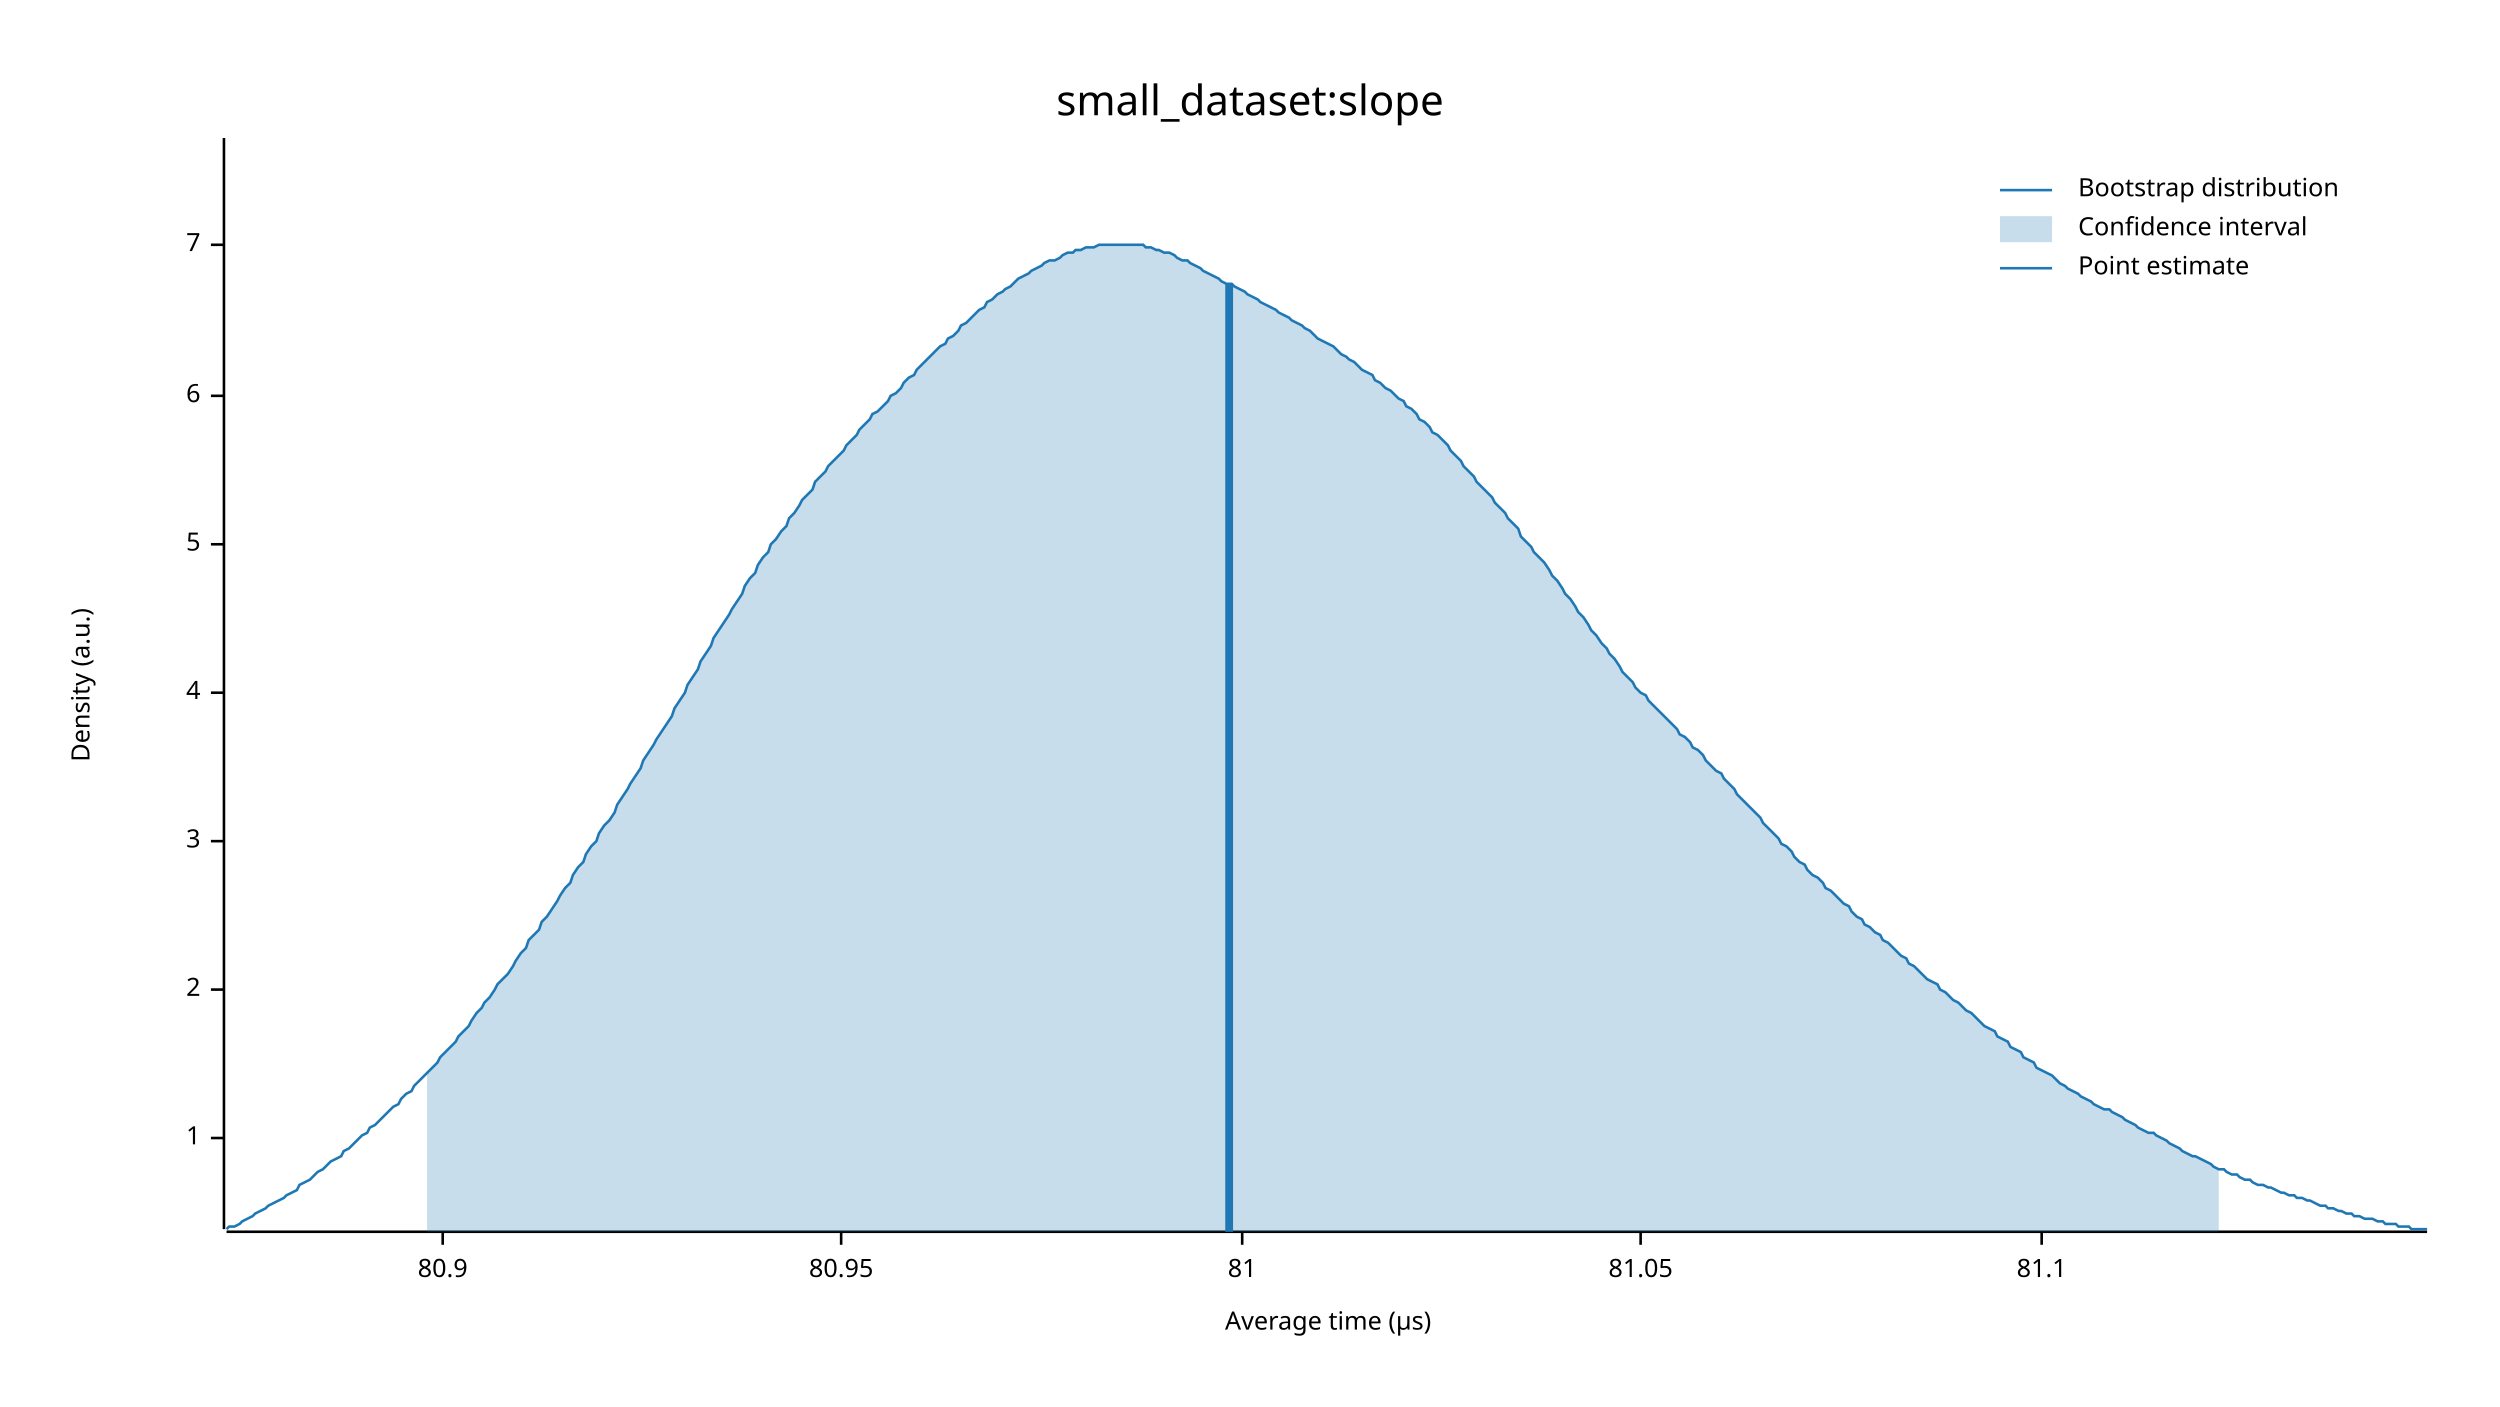
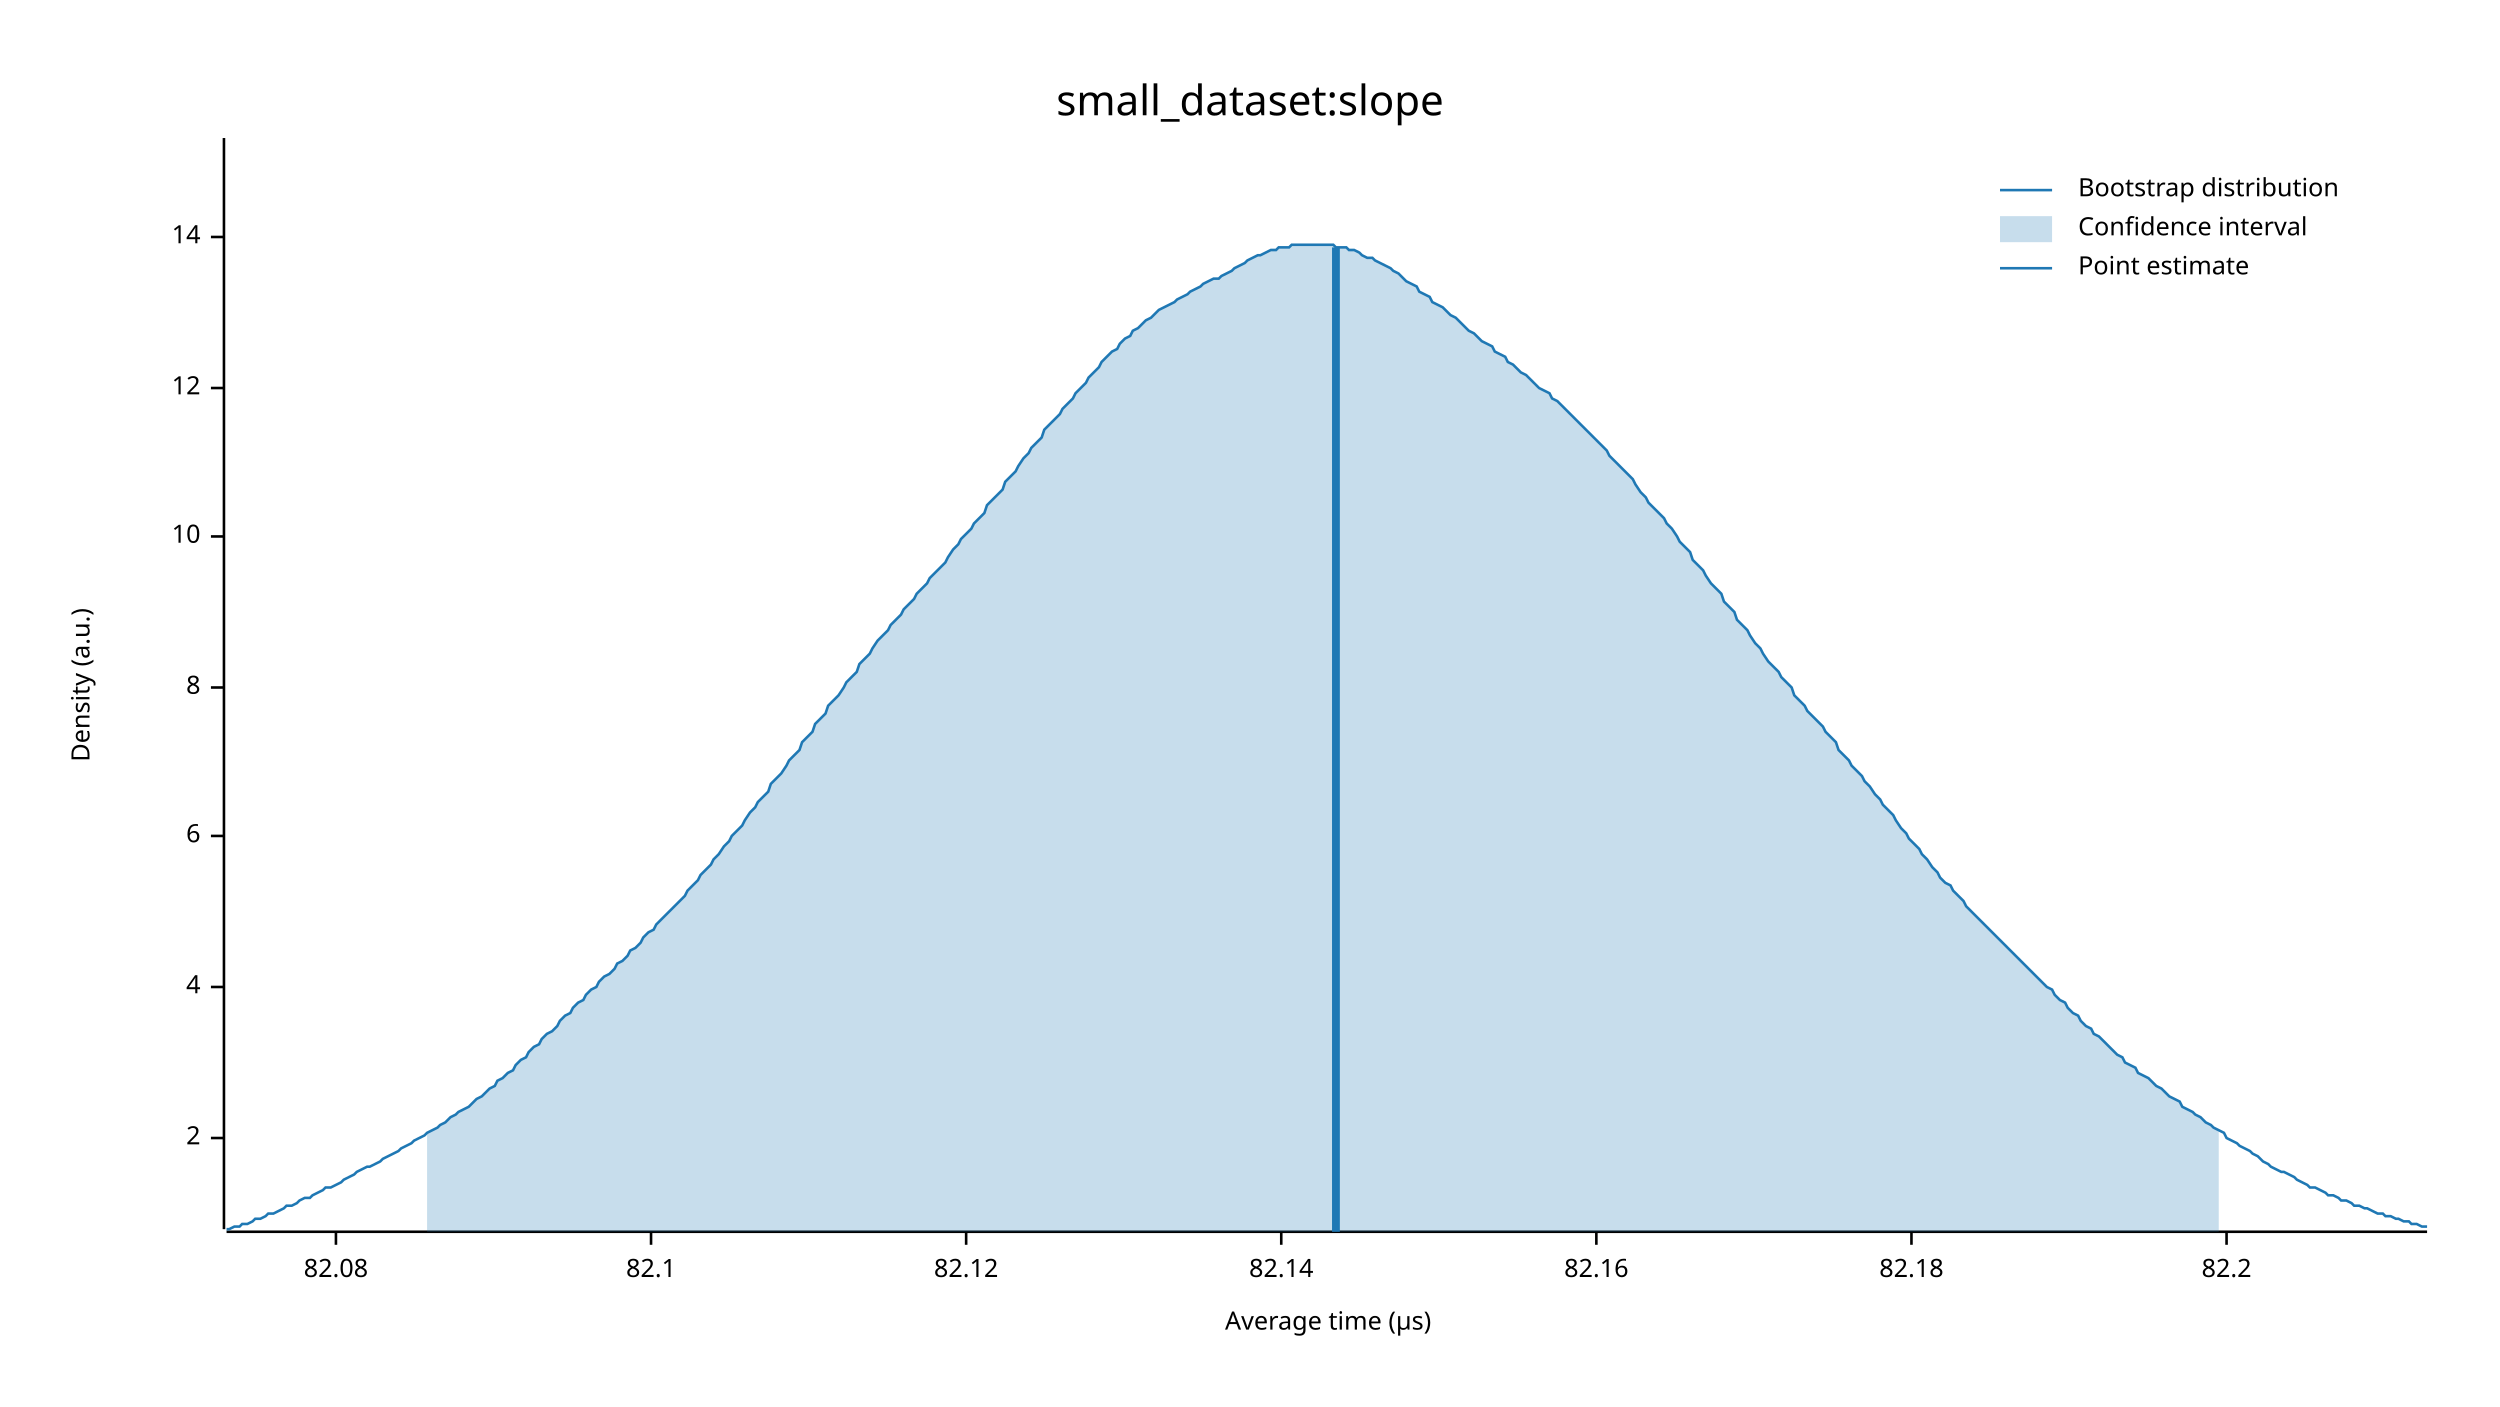
<svg xmlns="http://www.w3.org/2000/svg" width="960" height="540" viewBox="0 0 960 540">
  <text x="480" y="32" dy="0.76em" text-anchor="middle" font-family="sans-serif" font-size="16.129" opacity="1" fill="#000000">
small_dataset:slope
</text>
  <text x="27" y="263" dy="0.76em" text-anchor="middle" font-family="sans-serif" font-size="9.677" opacity="1" fill="#000000" transform="rotate(270, 27, 263)">
Density (a.u.)
</text>
  <text x="510" y="513" dy="-0.5ex" text-anchor="middle" font-family="sans-serif" font-size="9.677" opacity="1" fill="#000000">
Average time (µs)
</text>
  <polyline fill="none" opacity="1" stroke="#000000" stroke-width="1" points="86,53 86,472 " />
  <text x="77" y="437" dy="0.5ex" text-anchor="end" font-family="sans-serif" font-size="9.677" opacity="1" fill="#000000">
- 1
+ 2
</text>
  <polyline fill="none" opacity="1" stroke="#000000" stroke-width="1" points="81,437 86,437 " />
-   <text x="77" y="380" dy="0.5ex" text-anchor="end" font-family="sans-serif" font-size="9.677" opacity="1" fill="#000000">
- 2
- </text>
-   <polyline fill="none" opacity="1" stroke="#000000" stroke-width="1" points="81,380 86,380 " />
-   <text x="77" y="323" dy="0.5ex" text-anchor="end" font-family="sans-serif" font-size="9.677" opacity="1" fill="#000000">
- 3
- </text>
-   <polyline fill="none" opacity="1" stroke="#000000" stroke-width="1" points="81,323 86,323 " />
-   <text x="77" y="266" dy="0.5ex" text-anchor="end" font-family="sans-serif" font-size="9.677" opacity="1" fill="#000000">
+   <text x="77" y="379" dy="0.5ex" text-anchor="end" font-family="sans-serif" font-size="9.677" opacity="1" fill="#000000">
4
</text>
-   <polyline fill="none" opacity="1" stroke="#000000" stroke-width="1" points="81,266 86,266 " />
-   <text x="77" y="209" dy="0.5ex" text-anchor="end" font-family="sans-serif" font-size="9.677" opacity="1" fill="#000000">
- 5
- </text>
-   <polyline fill="none" opacity="1" stroke="#000000" stroke-width="1" points="81,209 86,209 " />
-   <text x="77" y="152" dy="0.5ex" text-anchor="end" font-family="sans-serif" font-size="9.677" opacity="1" fill="#000000">
+   <polyline fill="none" opacity="1" stroke="#000000" stroke-width="1" points="81,379 86,379 " />
+   <text x="77" y="321" dy="0.5ex" text-anchor="end" font-family="sans-serif" font-size="9.677" opacity="1" fill="#000000">
6
</text>
-   <polyline fill="none" opacity="1" stroke="#000000" stroke-width="1" points="81,152 86,152 " />
-   <text x="77" y="94" dy="0.5ex" text-anchor="end" font-family="sans-serif" font-size="9.677" opacity="1" fill="#000000">
- 7
+   <polyline fill="none" opacity="1" stroke="#000000" stroke-width="1" points="81,321 86,321 " />
+   <text x="77" y="264" dy="0.5ex" text-anchor="end" font-family="sans-serif" font-size="9.677" opacity="1" fill="#000000">
+ 8
</text>
-   <polyline fill="none" opacity="1" stroke="#000000" stroke-width="1" points="81,94 86,94 " />
+   <polyline fill="none" opacity="1" stroke="#000000" stroke-width="1" points="81,264 86,264 " />
+   <text x="77" y="206" dy="0.5ex" text-anchor="end" font-family="sans-serif" font-size="9.677" opacity="1" fill="#000000">
+ 10
+ </text>
+   <polyline fill="none" opacity="1" stroke="#000000" stroke-width="1" points="81,206 86,206 " />
+   <text x="77" y="149" dy="0.5ex" text-anchor="end" font-family="sans-serif" font-size="9.677" opacity="1" fill="#000000">
+ 12
+ </text>
+   <polyline fill="none" opacity="1" stroke="#000000" stroke-width="1" points="81,149 86,149 " />
+   <text x="77" y="91" dy="0.5ex" text-anchor="end" font-family="sans-serif" font-size="9.677" opacity="1" fill="#000000">
+ 14
+ </text>
+   <polyline fill="none" opacity="1" stroke="#000000" stroke-width="1" points="81,91 86,91 " />
  <polyline fill="none" opacity="1" stroke="#000000" stroke-width="1" points="87,473 932,473 " />
-   <text x="170" y="483" dy="0.76em" text-anchor="middle" font-family="sans-serif" font-size="9.677" opacity="1" fill="#000000">
- 80.9
+   <text x="129" y="483" dy="0.76em" text-anchor="middle" font-family="sans-serif" font-size="9.677" opacity="1" fill="#000000">
+ 82.08
</text>
-   <polyline fill="none" opacity="1" stroke="#000000" stroke-width="1" points="170,473 170,478 " />
-   <text x="323" y="483" dy="0.76em" text-anchor="middle" font-family="sans-serif" font-size="9.677" opacity="1" fill="#000000">
- 80.95
+   <polyline fill="none" opacity="1" stroke="#000000" stroke-width="1" points="129,473 129,478 " />
+   <text x="250" y="483" dy="0.76em" text-anchor="middle" font-family="sans-serif" font-size="9.677" opacity="1" fill="#000000">
+ 82.1
</text>
-   <polyline fill="none" opacity="1" stroke="#000000" stroke-width="1" points="323,473 323,478 " />
-   <text x="477" y="483" dy="0.76em" text-anchor="middle" font-family="sans-serif" font-size="9.677" opacity="1" fill="#000000">
- 81
+   <polyline fill="none" opacity="1" stroke="#000000" stroke-width="1" points="250,473 250,478 " />
+   <text x="371" y="483" dy="0.76em" text-anchor="middle" font-family="sans-serif" font-size="9.677" opacity="1" fill="#000000">
+ 82.12
</text>
-   <polyline fill="none" opacity="1" stroke="#000000" stroke-width="1" points="477,473 477,478 " />
-   <text x="630" y="483" dy="0.76em" text-anchor="middle" font-family="sans-serif" font-size="9.677" opacity="1" fill="#000000">
- 81.05
+   <polyline fill="none" opacity="1" stroke="#000000" stroke-width="1" points="371,473 371,478 " />
+   <text x="492" y="483" dy="0.76em" text-anchor="middle" font-family="sans-serif" font-size="9.677" opacity="1" fill="#000000">
+ 82.14
</text>
-   <polyline fill="none" opacity="1" stroke="#000000" stroke-width="1" points="630,473 630,478 " />
-   <text x="784" y="483" dy="0.76em" text-anchor="middle" font-family="sans-serif" font-size="9.677" opacity="1" fill="#000000">
- 81.1
+   <polyline fill="none" opacity="1" stroke="#000000" stroke-width="1" points="492,473 492,478 " />
+   <text x="613" y="483" dy="0.76em" text-anchor="middle" font-family="sans-serif" font-size="9.677" opacity="1" fill="#000000">
+ 82.16
</text>
-   <polyline fill="none" opacity="1" stroke="#000000" stroke-width="1" points="784,473 784,478 " />
-   <polyline fill="none" opacity="1" stroke="#1F78B4" stroke-width="1" points="87,472 88,471 90,471 92,470 93,469 95,468 97,467 98,466 100,465 102,464 103,463 105,462 107,461 109,460 110,459 112,458 114,457 115,455 117,454 119,453 120,452 122,450 124,449 125,448 127,446 129,445 131,444 132,442 134,441 136,439 137,438 139,436 141,435 142,433 144,432 146,430 147,429 149,427 151,425 153,424 154,422 156,420 158,419 159,417 161,415 163,413 164,412 166,410 168,408 169,406 171,404 173,402 175,400 176,398 178,396 180,394 181,392 183,389 185,387 186,385 188,383 190,380 191,378 193,376 195,374 197,371 198,369 200,366 202,364 203,361 205,359 207,357 208,354 210,352 212,349 214,346 215,344 217,341 219,339 220,336 222,333 224,331 225,328 227,325 229,323 230,320 232,317 234,315 236,312 237,309 239,306 241,303 242,301 244,298 246,295 247,292 249,289 251,286 252,284 254,281 256,278 258,275 259,272 261,269 263,266 264,263 266,260 268,257 269,254 271,251 273,248 274,245 276,242 278,239 280,236 281,234 283,231 285,228 286,225 288,222 290,220 291,217 293,214 295,212 296,209 298,207 300,204 302,202 303,199 305,197 307,194 308,192 310,190 312,188 313,185 315,183 317,181 318,179 320,177 322,175 324,173 325,171 327,169 329,167 330,165 332,163 334,161 335,159 337,158 339,156 341,154 342,152 344,151 346,149 347,147 349,145 351,144 352,142 354,140 356,138 357,137 359,135 361,133 363,132 364,130 366,129 368,127 369,125 371,124 373,122 374,121 376,119 378,118 379,116 381,115 383,113 385,112 386,111 388,110 390,108 391,107 393,106 395,105 396,104 398,103 400,102 401,101 403,100 405,100 407,99 408,98 410,97 412,97 413,96 415,96 417,95 418,95 420,95 422,94 423,94 425,94 427,94 429,94 430,94 432,94 434,94 435,94 437,94 439,94 440,95 442,95 444,96 445,96 447,97 449,97 451,98 452,99 454,100 456,100 457,101 459,102 461,103 462,104 464,105 466,106 468,107 469,108 471,109 473,109 474,110 476,111 478,112 479,113 481,114 483,115 484,116 486,117 488,118 490,119 491,120 493,121 495,122 496,123 498,124 500,125 501,126 503,127 505,129 506,130 508,131 510,132 512,133 513,134 515,136 517,137 518,138 520,139 522,141 523,142 525,143 527,144 528,146 530,147 532,149 534,150 535,151 537,153 539,154 540,156 542,157 544,159 545,161 547,162 549,164 550,166 552,167 554,169 556,171 557,173 559,175 561,177 562,179 564,181 566,183 567,185 569,187 571,189 573,191 574,193 576,195 578,197 579,199 581,201 583,203 584,206 586,208 588,210 589,212 591,214 593,216 595,219 596,221 598,223 600,226 601,228 603,230 605,233 606,235 608,237 610,240 611,242 613,244 615,247 617,249 618,251 620,253 622,256 623,258 625,260 627,262 628,264 630,266 632,267 633,269 635,271 637,273 639,275 640,276 642,278 644,280 645,282 647,283 649,285 650,287 652,288 654,290 655,292 657,294 659,296 661,297 662,299 664,301 666,303 667,305 669,307 671,309 672,310 674,312 676,314 677,316 679,318 681,320 683,322 684,324 686,325 688,327 689,329 691,331 693,332 694,334 696,336 698,337 700,339 701,341 703,342 705,344 706,345 708,347 710,348 711,350 713,352 715,353 716,355 718,356 720,358 722,359 723,361 725,362 727,364 728,365 730,367 732,368 733,370 735,371 737,373 738,374 740,376 742,377 744,378 745,380 747,381 749,383 750,384 752,385 754,387 755,388 757,389 759,391 760,392 762,394 764,395 766,396 767,398 769,399 771,400 772,402 774,403 776,404 777,406 779,407 781,408 782,410 784,411 786,412 788,413 789,414 791,416 793,417 794,418 796,419 798,420 799,421 801,422 803,423 804,424 806,425 808,426 810,426 811,427 813,428 815,429 816,430 818,431 820,432 821,433 823,434 825,435 827,435 828,436 830,437 832,438 833,439 835,440 837,441 838,442 840,443 842,444 843,444 845,445 847,446 849,447 850,448 852,449 854,449 855,450 857,451 859,451 860,452 862,453 864,453 865,454 867,455 869,455 871,456 872,456 874,457 876,458 877,458 879,459 881,459 882,460 884,460 886,461 887,461 889,462 891,463 893,463 894,464 896,464 898,465 899,465 901,466 903,466 904,467 906,467 908,468 909,468 911,468 913,469 915,469 916,470 918,470 920,470 921,471 923,471 925,471 926,472 928,472 930,472 932,472 " />
-   <polygon opacity="0.25" fill="#1F78B4" points="164,412 166,410 168,408 169,406 171,404 173,402 175,400 176,398 178,396 180,394 181,392 183,389 185,387 186,385 188,383 190,380 191,378 193,376 195,374 197,371 198,369 200,366 202,364 203,361 205,359 207,357 208,354 210,352 212,349 214,346 215,344 217,341 219,339 220,336 222,333 224,331 225,328 227,325 229,323 230,320 232,317 234,315 236,312 237,309 239,306 241,303 242,301 244,298 246,295 247,292 249,289 251,286 252,284 254,281 256,278 258,275 259,272 261,269 263,266 264,263 266,260 268,257 269,254 271,251 273,248 274,245 276,242 278,239 280,236 281,234 283,231 285,228 286,225 288,222 290,220 291,217 293,214 295,212 296,209 298,207 300,204 302,202 303,199 305,197 307,194 308,192 310,190 312,188 313,185 315,183 317,181 318,179 320,177 322,175 324,173 325,171 327,169 329,167 330,165 332,163 334,161 335,159 337,158 339,156 341,154 342,152 344,151 346,149 347,147 349,145 351,144 352,142 354,140 356,138 357,137 359,135 361,133 363,132 364,130 366,129 368,127 369,125 371,124 373,122 374,121 376,119 378,118 379,116 381,115 383,113 385,112 386,111 388,110 390,108 391,107 393,106 395,105 396,104 398,103 400,102 401,101 403,100 405,100 407,99 408,98 410,97 412,97 413,96 415,96 417,95 418,95 420,95 422,94 423,94 425,94 427,94 429,94 430,94 432,94 434,94 435,94 437,94 439,94 440,95 442,95 444,96 445,96 447,97 449,97 451,98 452,99 454,100 456,100 457,101 459,102 461,103 462,104 464,105 466,106 468,107 469,108 471,109 473,109 474,110 476,111 478,112 479,113 481,114 483,115 484,116 486,117 488,118 490,119 491,120 493,121 495,122 496,123 498,124 500,125 501,126 503,127 505,129 506,130 508,131 510,132 512,133 513,134 515,136 517,137 518,138 520,139 522,141 523,142 525,143 527,144 528,146 530,147 532,149 534,150 535,151 537,153 539,154 540,156 542,157 544,159 545,161 547,162 549,164 550,166 552,167 554,169 556,171 557,173 559,175 561,177 562,179 564,181 566,183 567,185 569,187 571,189 573,191 574,193 576,195 578,197 579,199 581,201 583,203 584,206 586,208 588,210 589,212 591,214 593,216 595,219 596,221 598,223 600,226 601,228 603,230 605,233 606,235 608,237 610,240 611,242 613,244 615,247 617,249 618,251 620,253 622,256 623,258 625,260 627,262 628,264 630,266 632,267 633,269 635,271 637,273 639,275 640,276 642,278 644,280 645,282 647,283 649,285 650,287 652,288 654,290 655,292 657,294 659,296 661,297 662,299 664,301 666,303 667,305 669,307 671,309 672,310 674,312 676,314 677,316 679,318 681,320 683,322 684,324 686,325 688,327 689,329 691,331 693,332 694,334 696,336 698,337 700,339 701,341 703,342 705,344 706,345 708,347 710,348 711,350 713,352 715,353 716,355 718,356 720,358 722,359 723,361 725,362 727,364 728,365 730,367 732,368 733,370 735,371 737,373 738,374 740,376 742,377 744,378 745,380 747,381 749,383 750,384 752,385 754,387 755,388 757,389 759,391 760,392 762,394 764,395 766,396 767,398 769,399 771,400 772,402 774,403 776,404 777,406 779,407 781,408 782,410 784,411 786,412 788,413 789,414 791,416 793,417 794,418 796,419 798,420 799,421 801,422 803,423 804,424 806,425 808,426 810,426 811,427 813,428 815,429 816,430 818,431 820,432 821,433 823,434 825,435 827,435 828,436 830,437 832,438 833,439 835,440 837,441 838,442 840,443 842,444 843,444 845,445 847,446 849,447 850,448 852,449 852,473 164,473 " />
-   <polyline fill="none" opacity="1" stroke="#1F78B4" stroke-width="3" points="472,473 472,109 " />
+   <polyline fill="none" opacity="1" stroke="#000000" stroke-width="1" points="613,473 613,478 " />
+   <text x="734" y="483" dy="0.76em" text-anchor="middle" font-family="sans-serif" font-size="9.677" opacity="1" fill="#000000">
+ 82.18
+ </text>
+   <polyline fill="none" opacity="1" stroke="#000000" stroke-width="1" points="734,473 734,478 " />
+   <text x="855" y="483" dy="0.76em" text-anchor="middle" font-family="sans-serif" font-size="9.677" opacity="1" fill="#000000">
+ 82.2
+ </text>
+   <polyline fill="none" opacity="1" stroke="#000000" stroke-width="1" points="855,473 855,478 " />
+   <polyline fill="none" opacity="1" stroke="#1F78B4" stroke-width="1" points="87,472 88,472 90,471 92,471 93,470 95,470 97,469 98,468 100,468 102,467 103,466 105,466 107,465 109,464 110,463 112,463 114,462 115,461 117,460 119,460 120,459 122,458 124,457 125,456 127,456 129,455 131,454 132,453 134,452 136,451 137,450 139,449 141,448 142,448 144,447 146,446 147,445 149,444 151,443 153,442 154,441 156,440 158,439 159,438 161,437 163,436 164,435 166,434 168,433 169,432 171,431 173,429 175,428 176,427 178,426 180,425 181,424 183,422 185,421 186,420 188,418 190,417 191,415 193,414 195,412 197,411 198,409 200,407 202,406 203,404 205,402 207,401 208,399 210,397 212,396 214,394 215,392 217,390 219,389 220,387 222,385 224,384 225,382 227,380 229,379 230,377 232,375 234,374 236,372 237,370 239,369 241,367 242,365 244,364 246,362 247,360 249,358 251,357 252,355 254,353 256,351 258,349 259,348 261,346 263,344 264,342 266,340 268,338 269,336 271,334 273,332 274,330 276,328 278,325 280,323 281,321 283,319 285,317 286,315 288,312 290,310 291,308 293,306 295,304 296,301 298,299 300,297 302,294 303,292 305,290 307,288 308,285 310,283 312,281 313,278 315,276 317,274 318,271 320,269 322,267 324,264 325,262 327,260 329,258 330,255 332,253 334,251 335,249 337,246 339,244 341,242 342,240 344,238 346,236 347,234 349,232 351,230 352,228 354,226 356,224 357,222 359,220 361,218 363,216 364,214 366,211 368,209 369,207 371,205 373,203 374,201 376,199 378,197 379,194 381,192 383,190 385,188 386,185 388,183 390,181 391,179 393,176 395,174 396,172 398,170 400,168 401,165 403,163 405,161 407,159 408,157 410,155 412,153 413,151 415,149 417,147 418,145 420,143 422,141 423,139 425,137 427,135 429,134 430,132 432,130 434,129 435,127 437,126 439,124 440,123 442,122 444,120 445,119 447,118 449,117 451,116 452,115 454,114 456,113 457,112 459,111 461,110 462,109 464,108 466,107 468,107 469,106 471,105 473,104 474,103 476,102 478,101 479,100 481,99 483,98 484,98 486,97 488,96 490,96 491,95 493,95 495,95 496,94 498,94 500,94 501,94 503,94 505,94 506,94 508,94 510,94 512,94 513,95 515,95 517,95 518,96 520,96 522,97 523,98 525,99 527,99 528,100 530,101 532,102 534,103 535,104 537,105 539,107 540,108 542,109 544,110 545,112 547,113 549,114 550,116 552,117 554,118 556,120 557,121 559,122 561,124 562,125 564,127 566,128 567,129 569,131 571,132 573,133 574,135 576,136 578,137 579,139 581,140 583,142 584,143 586,144 588,146 589,147 591,149 593,150 595,151 596,153 598,154 600,156 601,157 603,159 605,161 606,162 608,164 610,166 611,167 613,169 615,171 617,173 618,175 620,177 622,179 623,180 625,182 627,184 628,186 630,189 632,191 633,193 635,195 637,197 639,199 640,201 642,203 644,206 645,208 647,210 649,212 650,215 652,217 654,219 655,221 657,224 659,226 661,228 662,231 664,233 666,235 667,238 669,240 671,242 672,244 674,247 676,249 677,251 679,254 681,256 683,258 684,260 686,262 688,264 689,267 691,269 693,271 694,273 696,275 698,277 700,279 701,281 703,283 705,285 706,288 708,290 710,292 711,294 713,296 715,298 716,300 718,302 720,305 722,307 723,309 725,311 727,313 728,315 730,318 732,320 733,322 735,324 737,326 738,328 740,330 742,333 744,335 745,337 747,339 749,340 750,342 752,344 754,346 755,348 757,350 759,352 760,353 762,355 764,357 766,359 767,360 769,362 771,364 772,365 774,367 776,369 777,370 779,372 781,374 782,375 784,377 786,379 788,380 789,382 791,384 793,385 794,387 796,389 798,390 799,392 801,394 803,395 804,397 806,398 808,400 810,402 811,403 813,405 815,406 816,408 818,409 820,410 821,412 823,413 825,414 827,416 828,417 830,418 832,420 833,421 835,422 837,423 838,425 840,426 842,427 843,428 845,429 847,431 849,432 850,433 852,434 854,435 855,437 857,438 859,439 860,440 862,441 864,442 865,443 867,444 869,446 871,447 872,448 874,449 876,450 877,450 879,451 881,452 882,453 884,454 886,455 887,456 889,456 891,457 893,458 894,459 896,459 898,460 899,461 901,461 903,462 904,463 906,463 908,464 909,464 911,465 913,466 915,466 916,467 918,467 920,468 921,468 923,469 925,469 926,470 928,470 930,471 932,471 " />
+   <polygon opacity="0.25" fill="#1F78B4" points="164,435 166,434 168,433 169,432 171,431 173,429 175,428 176,427 178,426 180,425 181,424 183,422 185,421 186,420 188,418 190,417 191,415 193,414 195,412 197,411 198,409 200,407 202,406 203,404 205,402 207,401 208,399 210,397 212,396 214,394 215,392 217,390 219,389 220,387 222,385 224,384 225,382 227,380 229,379 230,377 232,375 234,374 236,372 237,370 239,369 241,367 242,365 244,364 246,362 247,360 249,358 251,357 252,355 254,353 256,351 258,349 259,348 261,346 263,344 264,342 266,340 268,338 269,336 271,334 273,332 274,330 276,328 278,325 280,323 281,321 283,319 285,317 286,315 288,312 290,310 291,308 293,306 295,304 296,301 298,299 300,297 302,294 303,292 305,290 307,288 308,285 310,283 312,281 313,278 315,276 317,274 318,271 320,269 322,267 324,264 325,262 327,260 329,258 330,255 332,253 334,251 335,249 337,246 339,244 341,242 342,240 344,238 346,236 347,234 349,232 351,230 352,228 354,226 356,224 357,222 359,220 361,218 363,216 364,214 366,211 368,209 369,207 371,205 373,203 374,201 376,199 378,197 379,194 381,192 383,190 385,188 386,185 388,183 390,181 391,179 393,176 395,174 396,172 398,170 400,168 401,165 403,163 405,161 407,159 408,157 410,155 412,153 413,151 415,149 417,147 418,145 420,143 422,141 423,139 425,137 427,135 429,134 430,132 432,130 434,129 435,127 437,126 439,124 440,123 442,122 444,120 445,119 447,118 449,117 451,116 452,115 454,114 456,113 457,112 459,111 461,110 462,109 464,108 466,107 468,107 469,106 471,105 473,104 474,103 476,102 478,101 479,100 481,99 483,98 484,98 486,97 488,96 490,96 491,95 493,95 495,95 496,94 498,94 500,94 501,94 503,94 505,94 506,94 508,94 510,94 512,94 513,95 515,95 517,95 518,96 520,96 522,97 523,98 525,99 527,99 528,100 530,101 532,102 534,103 535,104 537,105 539,107 540,108 542,109 544,110 545,112 547,113 549,114 550,116 552,117 554,118 556,120 557,121 559,122 561,124 562,125 564,127 566,128 567,129 569,131 571,132 573,133 574,135 576,136 578,137 579,139 581,140 583,142 584,143 586,144 588,146 589,147 591,149 593,150 595,151 596,153 598,154 600,156 601,157 603,159 605,161 606,162 608,164 610,166 611,167 613,169 615,171 617,173 618,175 620,177 622,179 623,180 625,182 627,184 628,186 630,189 632,191 633,193 635,195 637,197 639,199 640,201 642,203 644,206 645,208 647,210 649,212 650,215 652,217 654,219 655,221 657,224 659,226 661,228 662,231 664,233 666,235 667,238 669,240 671,242 672,244 674,247 676,249 677,251 679,254 681,256 683,258 684,260 686,262 688,264 689,267 691,269 693,271 694,273 696,275 698,277 700,279 701,281 703,283 705,285 706,288 708,290 710,292 711,294 713,296 715,298 716,300 718,302 720,305 722,307 723,309 725,311 727,313 728,315 730,318 732,320 733,322 735,324 737,326 738,328 740,330 742,333 744,335 745,337 747,339 749,340 750,342 752,344 754,346 755,348 757,350 759,352 760,353 762,355 764,357 766,359 767,360 769,362 771,364 772,365 774,367 776,369 777,370 779,372 781,374 782,375 784,377 786,379 788,380 789,382 791,384 793,385 794,387 796,389 798,390 799,392 801,394 803,395 804,397 806,398 808,400 810,402 811,403 813,405 815,406 816,408 818,409 820,410 821,412 823,413 825,414 827,416 828,417 830,418 832,420 833,421 835,422 837,423 838,425 840,426 842,427 843,428 845,429 847,431 849,432 850,433 852,434 852,473 164,473 " />
+   <polyline fill="none" opacity="1" stroke="#1F78B4" stroke-width="3" points="513,473 513,95 " />
  <text x="798" y="68" dy="0.76em" text-anchor="start" font-family="sans-serif" font-size="9.677" opacity="1" fill="#000000">
Bootstrap distribution
</text>
  <text x="798" y="83" dy="0.76em" text-anchor="start" font-family="sans-serif" font-size="9.677" opacity="1" fill="#000000">
Confidence interval
</text>
  <text x="798" y="98" dy="0.76em" text-anchor="start" font-family="sans-serif" font-size="9.677" opacity="1" fill="#000000">
Point estimate
</text>
  <polyline fill="none" opacity="1" stroke="#1F78B4" stroke-width="1" points="768,73 788,73 " />
  <rect x="768" y="83" width="20" height="10" opacity="0.25" fill="#1F78B4" stroke="none" />
  <polyline fill="none" opacity="1" stroke="#1F78B4" stroke-width="1" points="768,103 788,103 " />
</svg>
